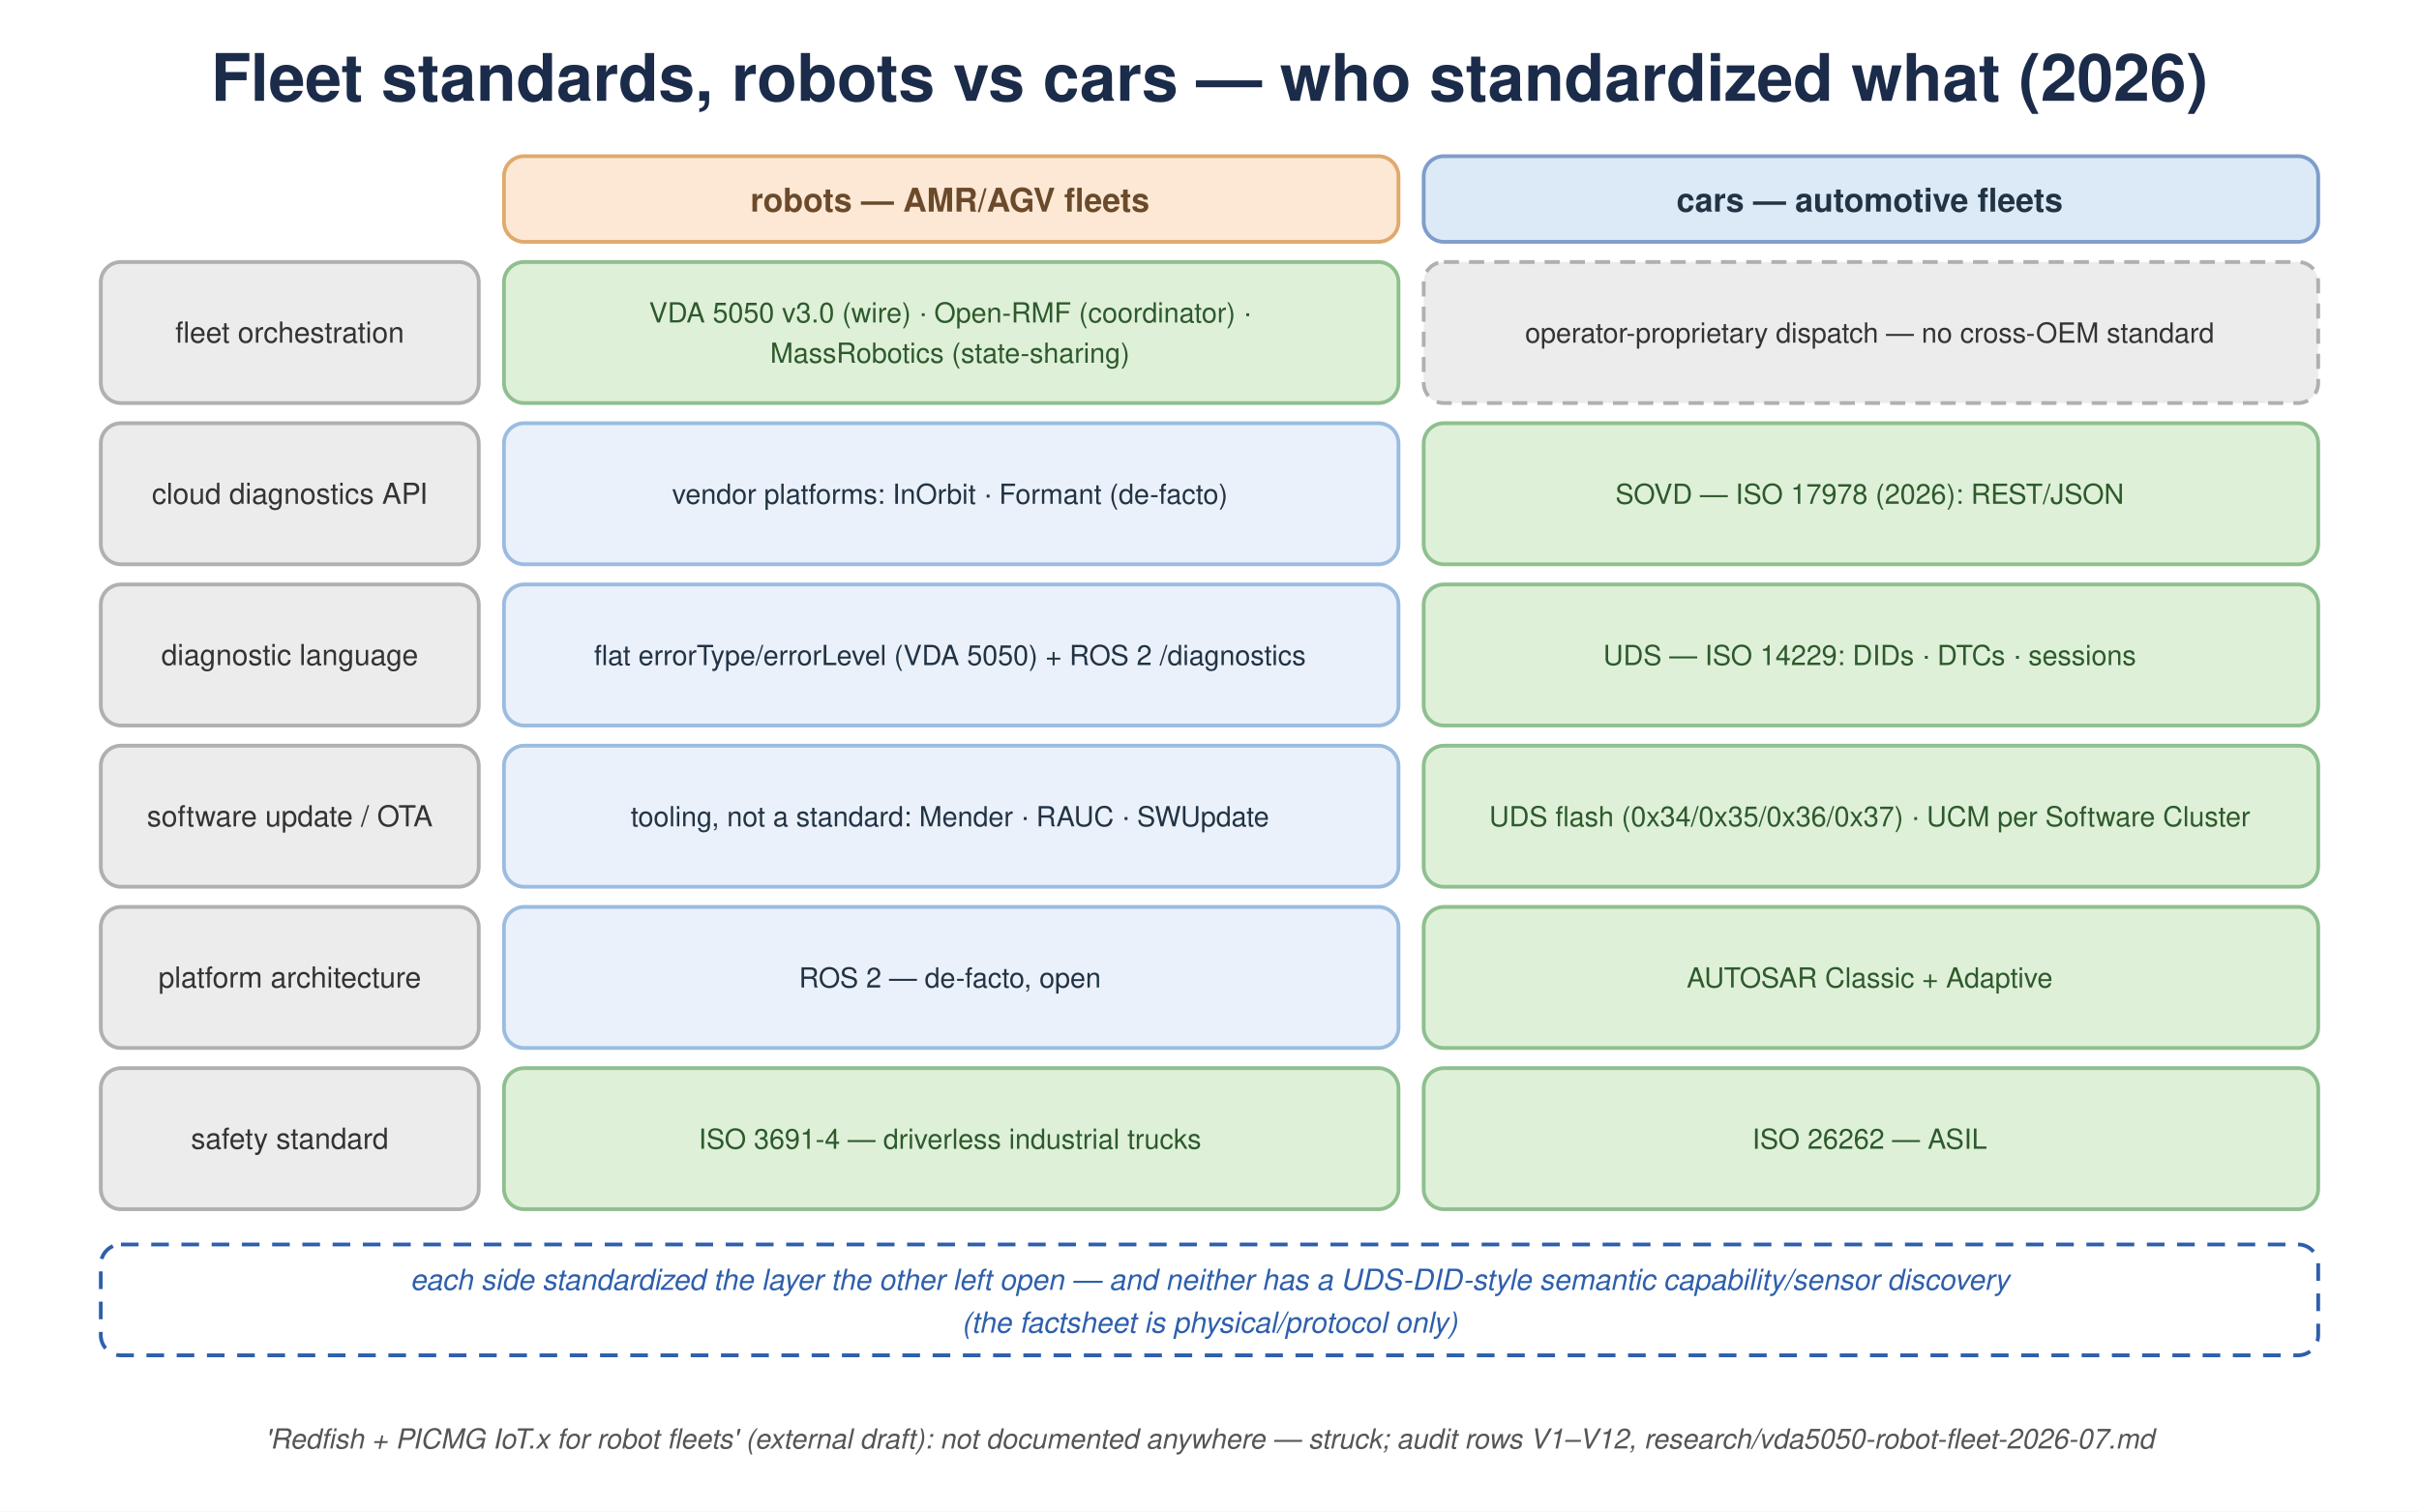
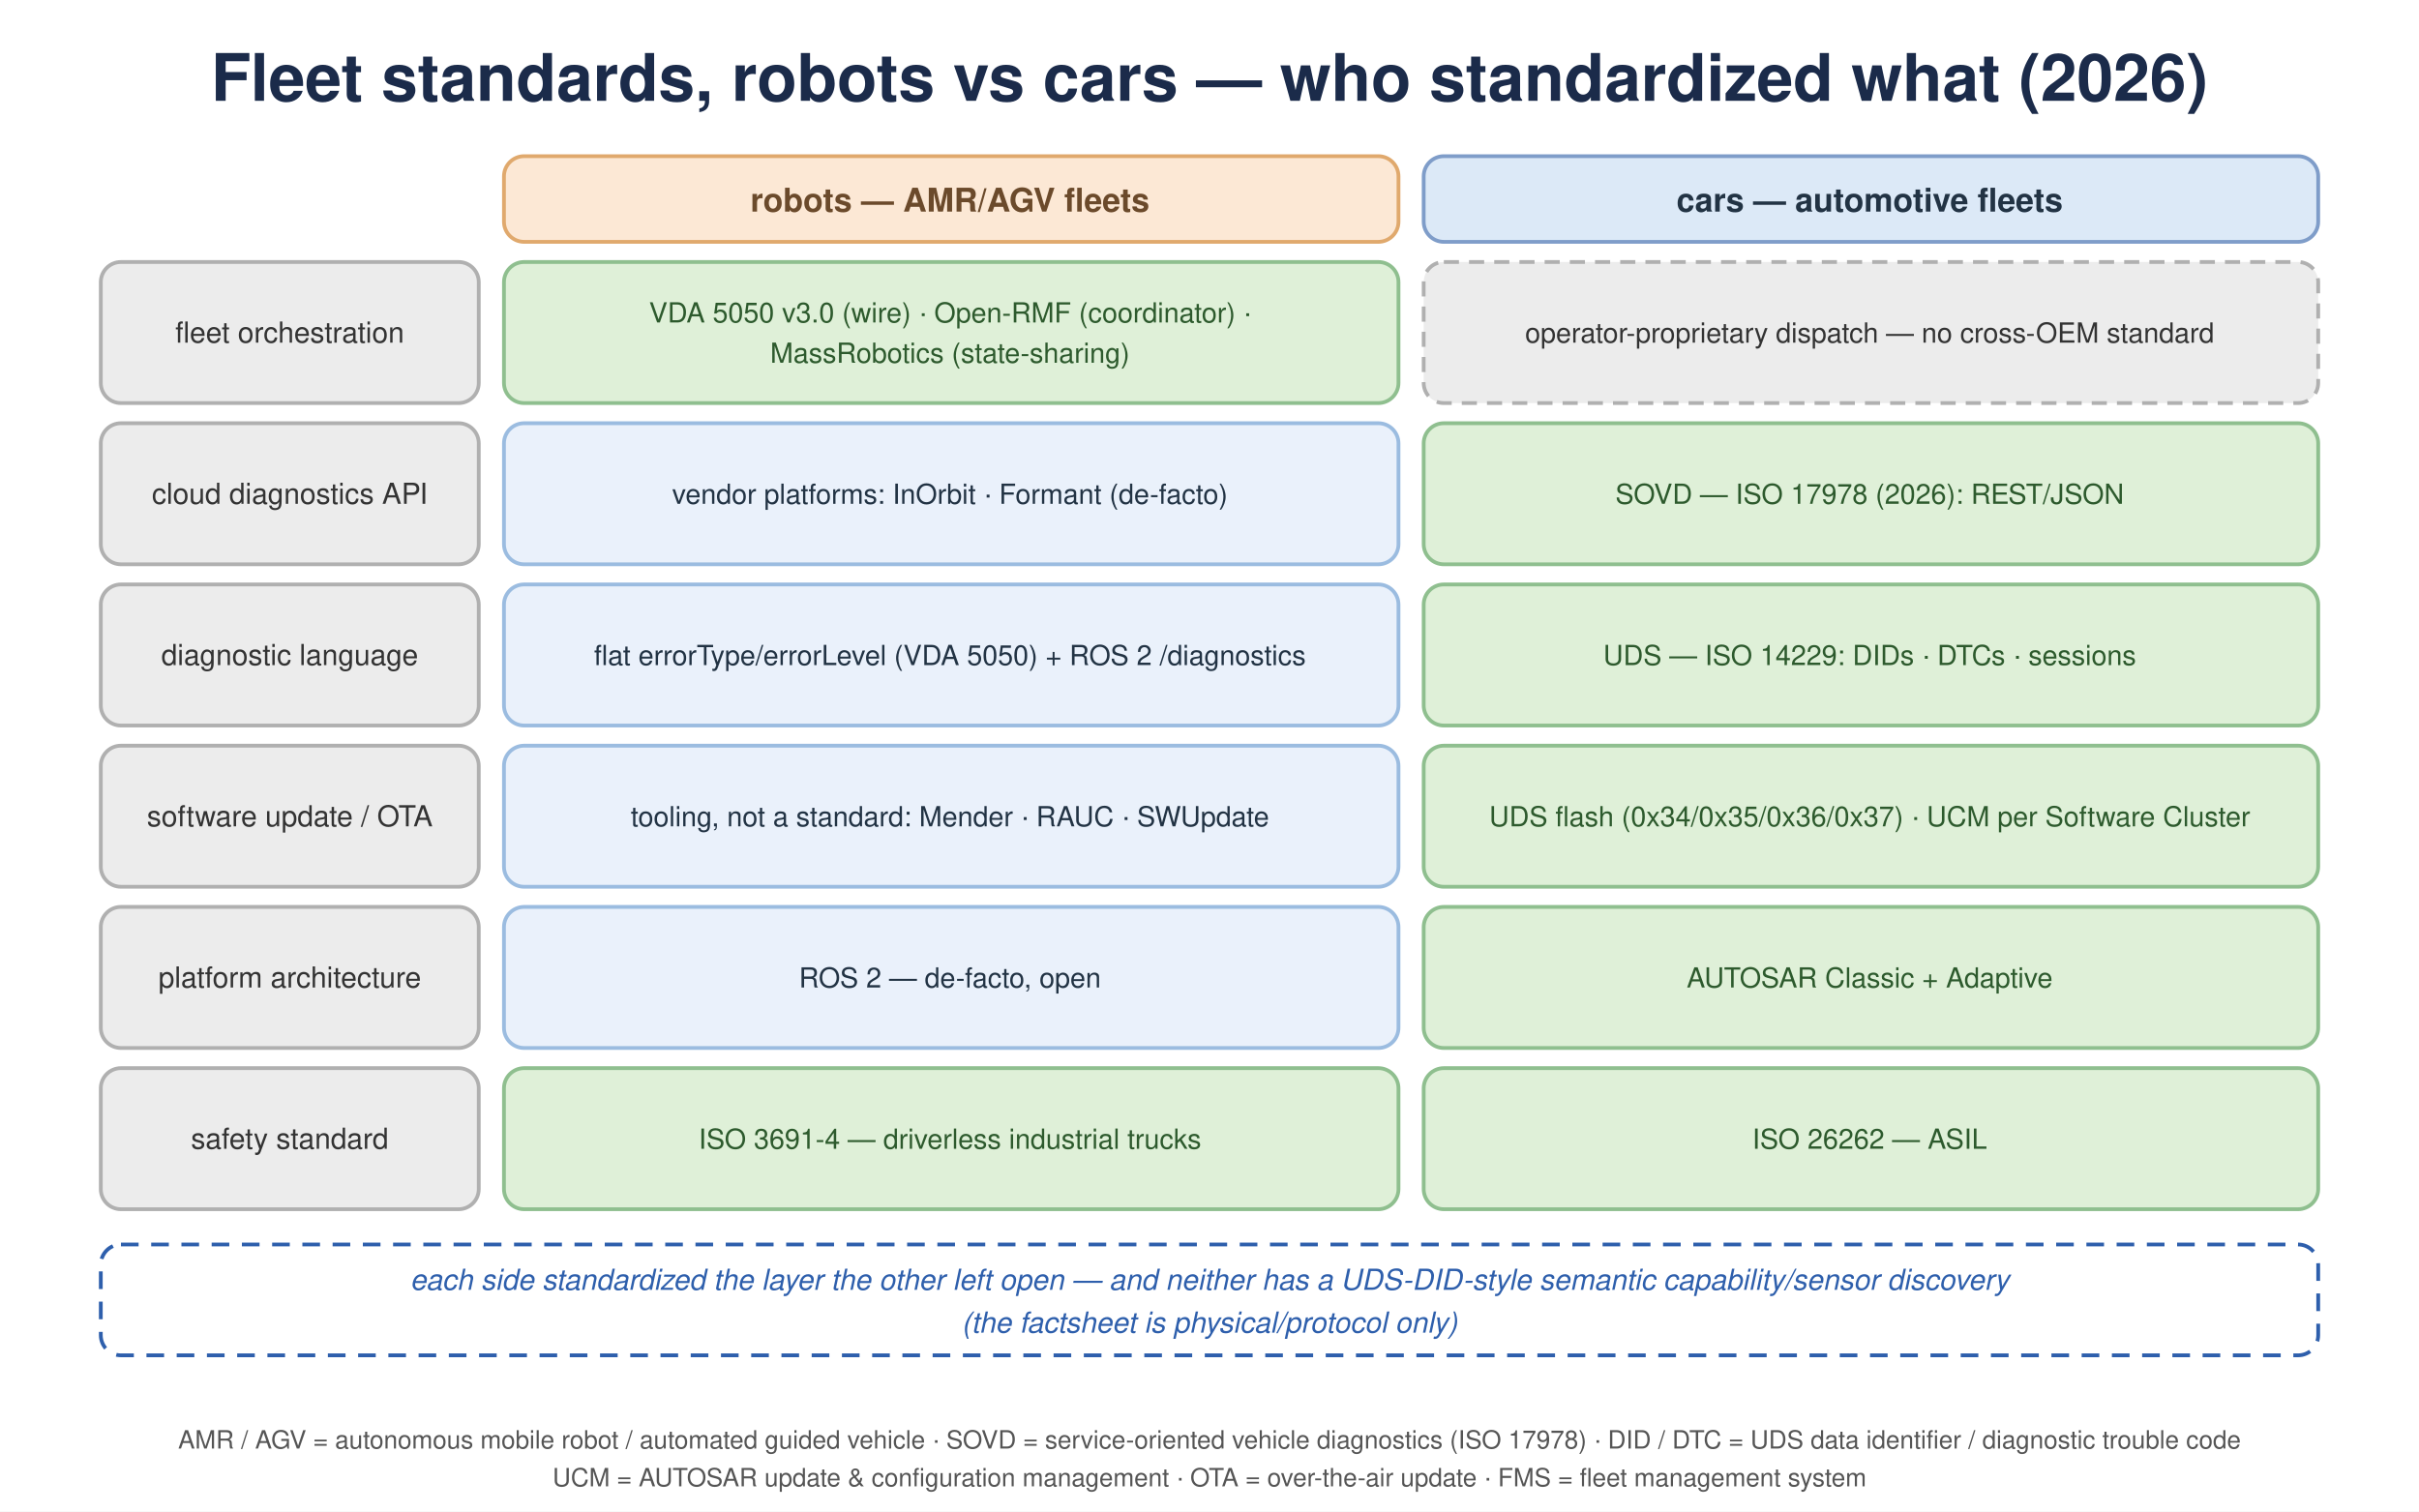
<svg xmlns="http://www.w3.org/2000/svg" viewBox="0 0 960 600" width="960" height="600" font-family="Helvetica, Arial, sans-serif">
  <rect x="0" y="0" width="960" height="600" fill="#ffffff" />
  <text x="480" y="40" text-anchor="middle" font-size="26" font-weight="700" fill="#1b2b4a">Fleet standards, robots vs cars — who standardized what (2026)</text>
  <rect x="200" y="62" width="355" height="34" rx="8" fill="#FCE8D5" stroke="#E0A96D" stroke-width="1.5" />
  <text x="377" y="84" text-anchor="middle" font-size="13" font-weight="700" fill="#6B4A2B">robots — AMR/AGV fleets</text>
  <rect x="565" y="62" width="355" height="34" rx="8" fill="#DCE9F7" stroke="#7f9dc9" stroke-width="1.5" />
  <text x="742" y="84" text-anchor="middle" font-size="13" font-weight="700" fill="#223344">cars — automotive fleets</text>
  <rect x="40" y="104" width="150" height="56" rx="8" fill="#ECECEC" stroke="#B0B0B0" stroke-width="1.5" />
  <text x="115" y="136" text-anchor="middle" font-size="11.5" fill="#333">fleet orchestration</text>
  <rect x="200" y="104" width="355" height="56" rx="8" fill="#DFF0D8" stroke="#8FBF8F" stroke-width="1.5" />
  <text x="377" y="128" text-anchor="middle" font-size="11" fill="#2d5a2d">VDA 5050 v3.0 (wire) · Open-RMF (coordinator) ·</text>
  <text x="377" y="144" text-anchor="middle" font-size="11" fill="#2d5a2d">MassRobotics (state-sharing)</text>
  <rect x="565" y="104" width="355" height="56" rx="8" fill="#ECECEC" stroke="#B0B0B0" stroke-width="1.5" stroke-dasharray="6,4" />
  <text x="742" y="136" text-anchor="middle" font-size="11" fill="#333">operator-proprietary dispatch — no cross-OEM standard</text>
  <rect x="40" y="168" width="150" height="56" rx="8" fill="#ECECEC" stroke="#B0B0B0" stroke-width="1.5" />
  <text x="115" y="200" text-anchor="middle" font-size="11.5" fill="#333">cloud diagnostics API</text>
  <rect x="200" y="168" width="355" height="56" rx="8" fill="#EAF1FB" stroke="#9BBCE0" stroke-width="1.5" />
  <text x="377" y="200" text-anchor="middle" font-size="11" fill="#234">vendor platforms: InOrbit · Formant (de-facto)</text>
  <rect x="565" y="168" width="355" height="56" rx="8" fill="#DFF0D8" stroke="#8FBF8F" stroke-width="1.5" />
  <text x="742" y="200" text-anchor="middle" font-size="11" fill="#2d5a2d">SOVD — ISO 17978 (2026): REST/JSON</text>
  <rect x="40" y="232" width="150" height="56" rx="8" fill="#ECECEC" stroke="#B0B0B0" stroke-width="1.5" />
  <text x="115" y="264" text-anchor="middle" font-size="11.5" fill="#333">diagnostic language</text>
  <rect x="200" y="232" width="355" height="56" rx="8" fill="#EAF1FB" stroke="#9BBCE0" stroke-width="1.5" />
  <text x="377" y="264" text-anchor="middle" font-size="11" fill="#234">flat errorType/errorLevel (VDA 5050) + ROS 2 /diagnostics</text>
  <rect x="565" y="232" width="355" height="56" rx="8" fill="#DFF0D8" stroke="#8FBF8F" stroke-width="1.5" />
  <text x="742" y="264" text-anchor="middle" font-size="11" fill="#2d5a2d">UDS — ISO 14229: DIDs · DTCs · sessions</text>
  <rect x="40" y="296" width="150" height="56" rx="8" fill="#ECECEC" stroke="#B0B0B0" stroke-width="1.5" />
  <text x="115" y="328" text-anchor="middle" font-size="11.5" fill="#333">software update / OTA</text>
  <rect x="200" y="296" width="355" height="56" rx="8" fill="#EAF1FB" stroke="#9BBCE0" stroke-width="1.5" />
  <text x="377" y="328" text-anchor="middle" font-size="11" fill="#234">tooling, not a standard: Mender · RAUC · SWUpdate</text>
  <rect x="565" y="296" width="355" height="56" rx="8" fill="#DFF0D8" stroke="#8FBF8F" stroke-width="1.5" />
  <text x="742" y="328" text-anchor="middle" font-size="11" fill="#2d5a2d">UDS flash (0x34/0x35/0x36/0x37) · UCM per Software Cluster</text>
  <rect x="40" y="360" width="150" height="56" rx="8" fill="#ECECEC" stroke="#B0B0B0" stroke-width="1.5" />
  <text x="115" y="392" text-anchor="middle" font-size="11.5" fill="#333">platform architecture</text>
  <rect x="200" y="360" width="355" height="56" rx="8" fill="#EAF1FB" stroke="#9BBCE0" stroke-width="1.5" />
  <text x="377" y="392" text-anchor="middle" font-size="11" fill="#234">ROS 2 — de-facto, open</text>
  <rect x="565" y="360" width="355" height="56" rx="8" fill="#DFF0D8" stroke="#8FBF8F" stroke-width="1.5" />
  <text x="742" y="392" text-anchor="middle" font-size="11" fill="#2d5a2d">AUTOSAR Classic + Adaptive</text>
  <rect x="40" y="424" width="150" height="56" rx="8" fill="#ECECEC" stroke="#B0B0B0" stroke-width="1.5" />
  <text x="115" y="456" text-anchor="middle" font-size="11.5" fill="#333">safety standard</text>
  <rect x="200" y="424" width="355" height="56" rx="8" fill="#DFF0D8" stroke="#8FBF8F" stroke-width="1.5" />
  <text x="377" y="456" text-anchor="middle" font-size="11" fill="#2d5a2d">ISO 3691-4 — driverless industrial trucks</text>
  <rect x="565" y="424" width="355" height="56" rx="8" fill="#DFF0D8" stroke="#8FBF8F" stroke-width="1.5" />
  <text x="742" y="456" text-anchor="middle" font-size="11" fill="#2d5a2d">ISO 26262 — ASIL</text>
  <rect x="40" y="494" width="880" height="44" rx="8" fill="#ffffff" stroke="#2E5FAC" stroke-width="1.5" stroke-dasharray="7,5" />
  <text x="480" y="512" text-anchor="middle" font-size="11.5" font-style="italic" fill="#2E5FAC">each side standardized the layer the other left open — and neither has a UDS-DID-style semantic capability/sensor discovery</text>
  <text x="480" y="529" text-anchor="middle" font-size="11.5" font-style="italic" fill="#2E5FAC">(the factsheet is physical/protocol only)</text>
-   <text x="480" y="575" text-anchor="middle" font-size="11" font-style="italic" fill="#555">'Redfish + PICMG IoT.x for robot fleets' (external draft): not documented anywhere — struck; audit rows V1–V12, research/vda5050-robot-fleet-2026-07.md</text>
+   <text x="480" y="575" text-anchor="middle" font-size="10" fill="#555555">AMR / AGV = autonomous mobile robot / automated guided vehicle · SOVD = service-oriented vehicle diagnostics (ISO 17978) · DID / DTC = UDS data identifier / diagnostic trouble code</text>
+   <text x="480" y="590" text-anchor="middle" font-size="10" fill="#555555">UCM = AUTOSAR update &amp; configuration management · OTA = over-the-air update · FMS = fleet management system</text>
</svg>
